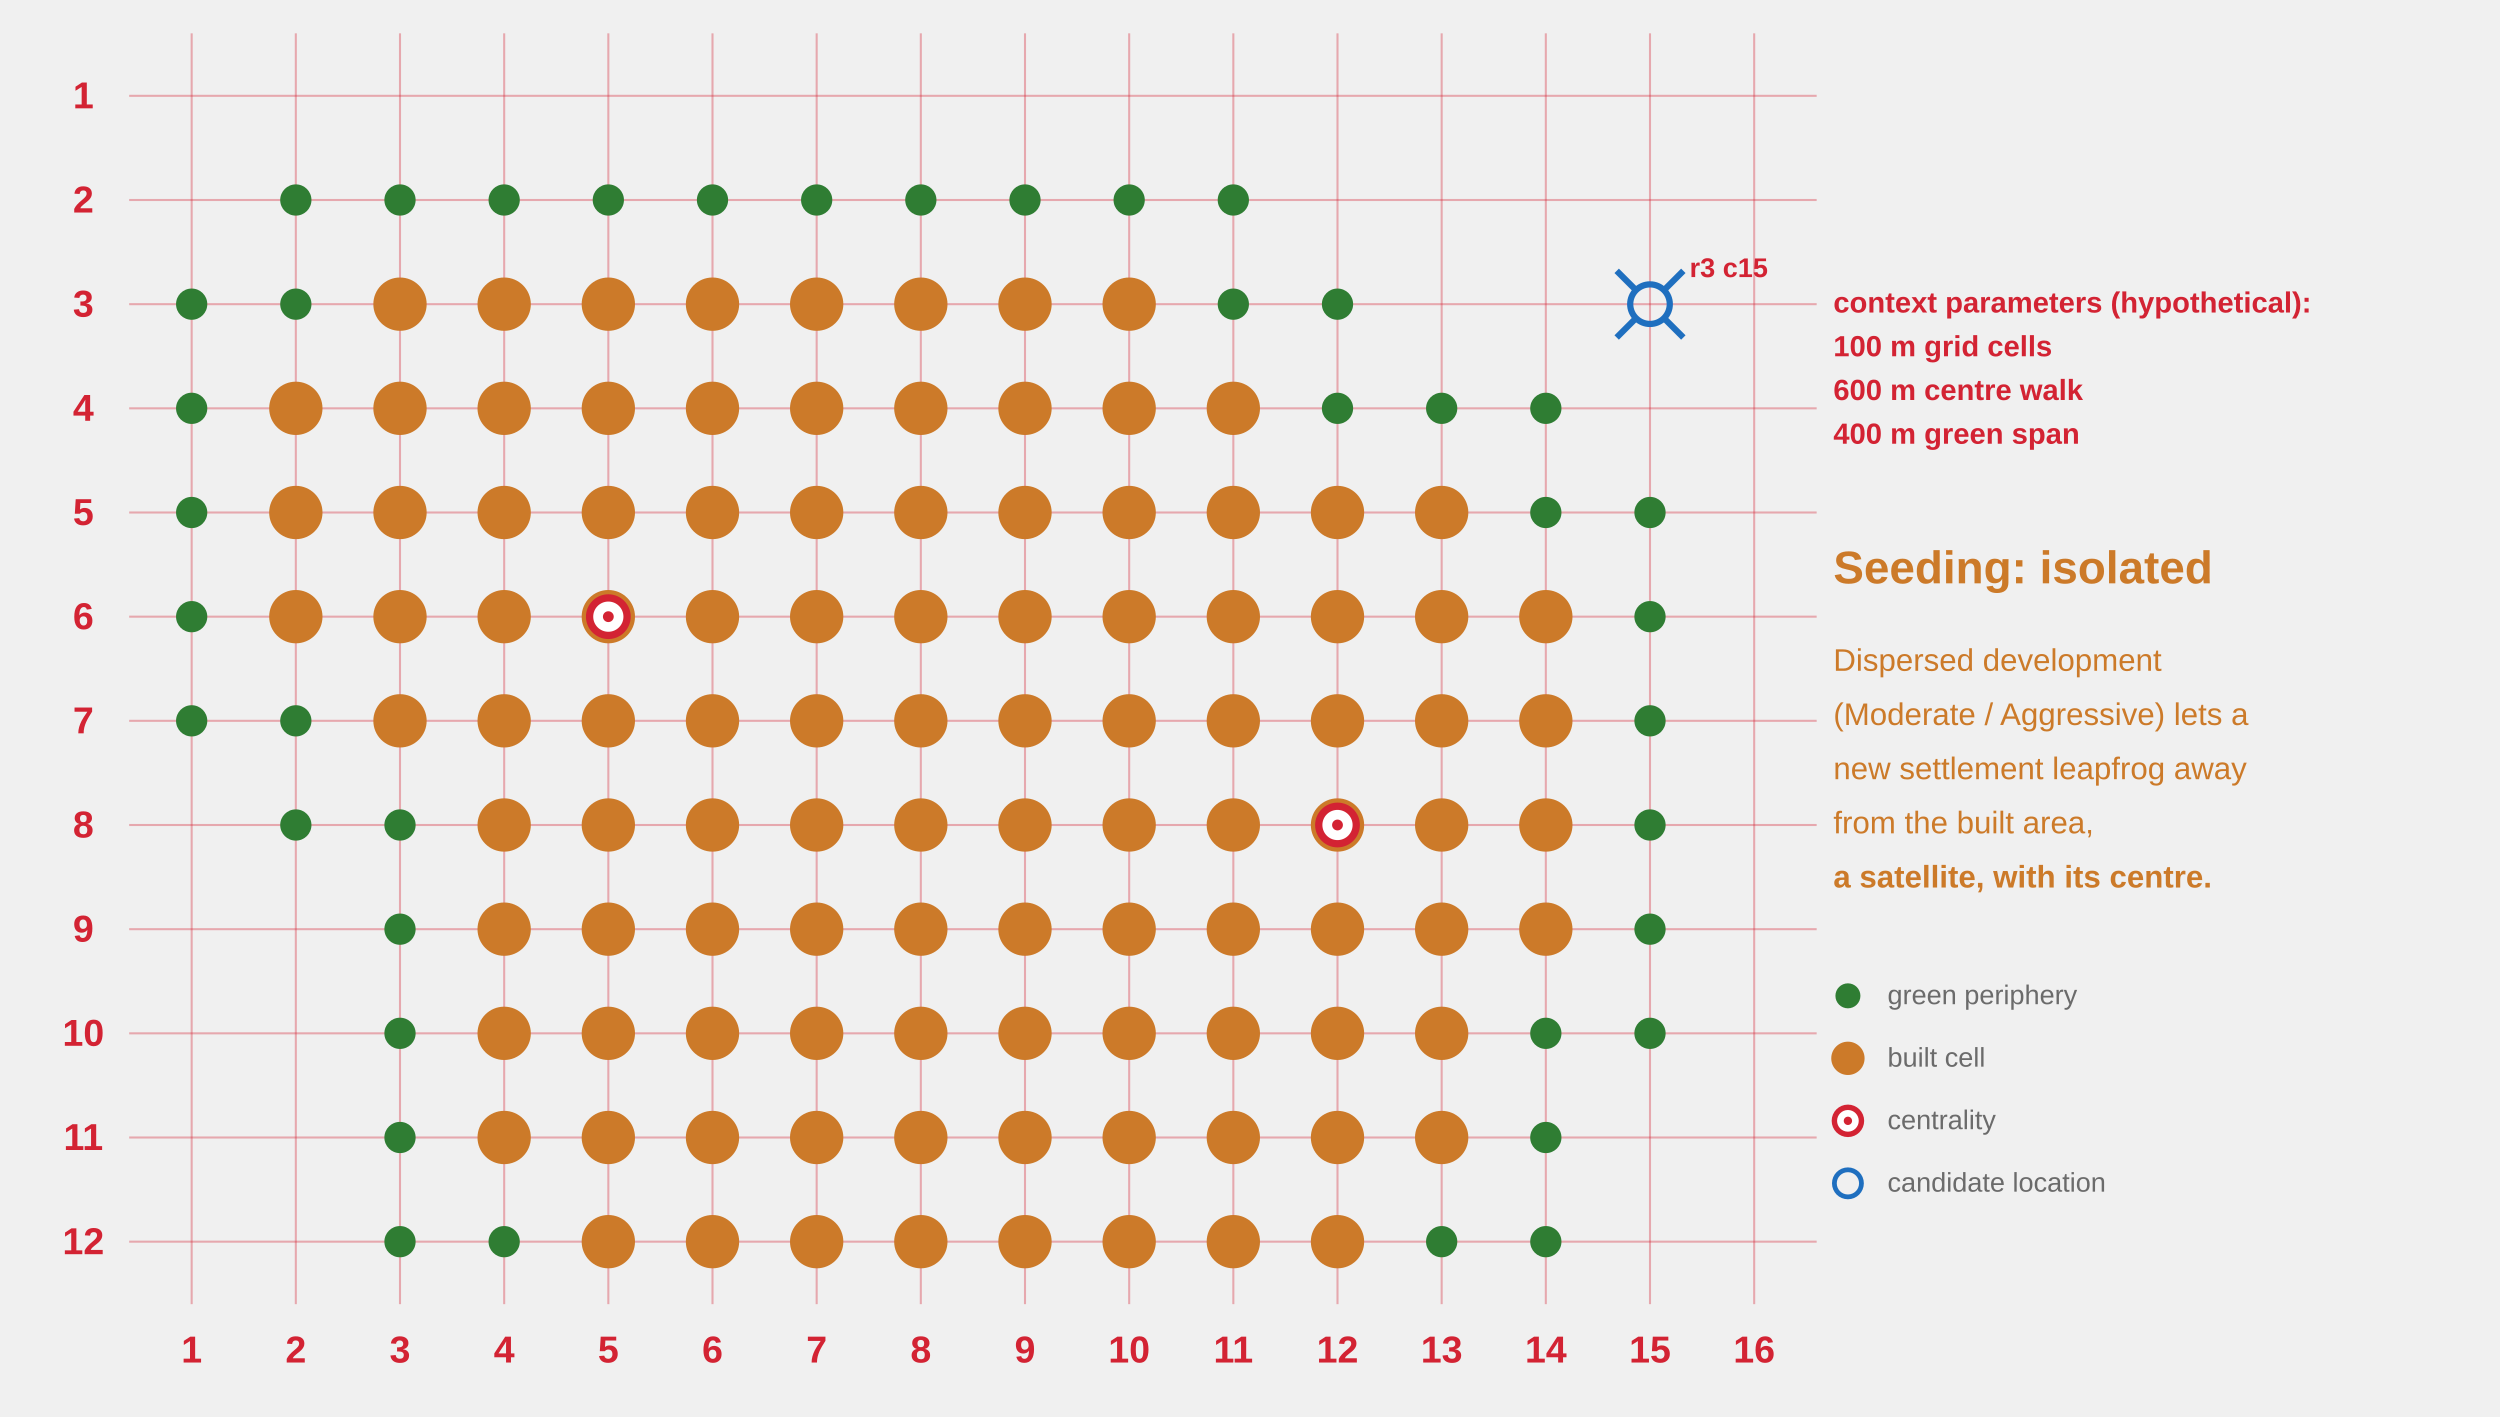
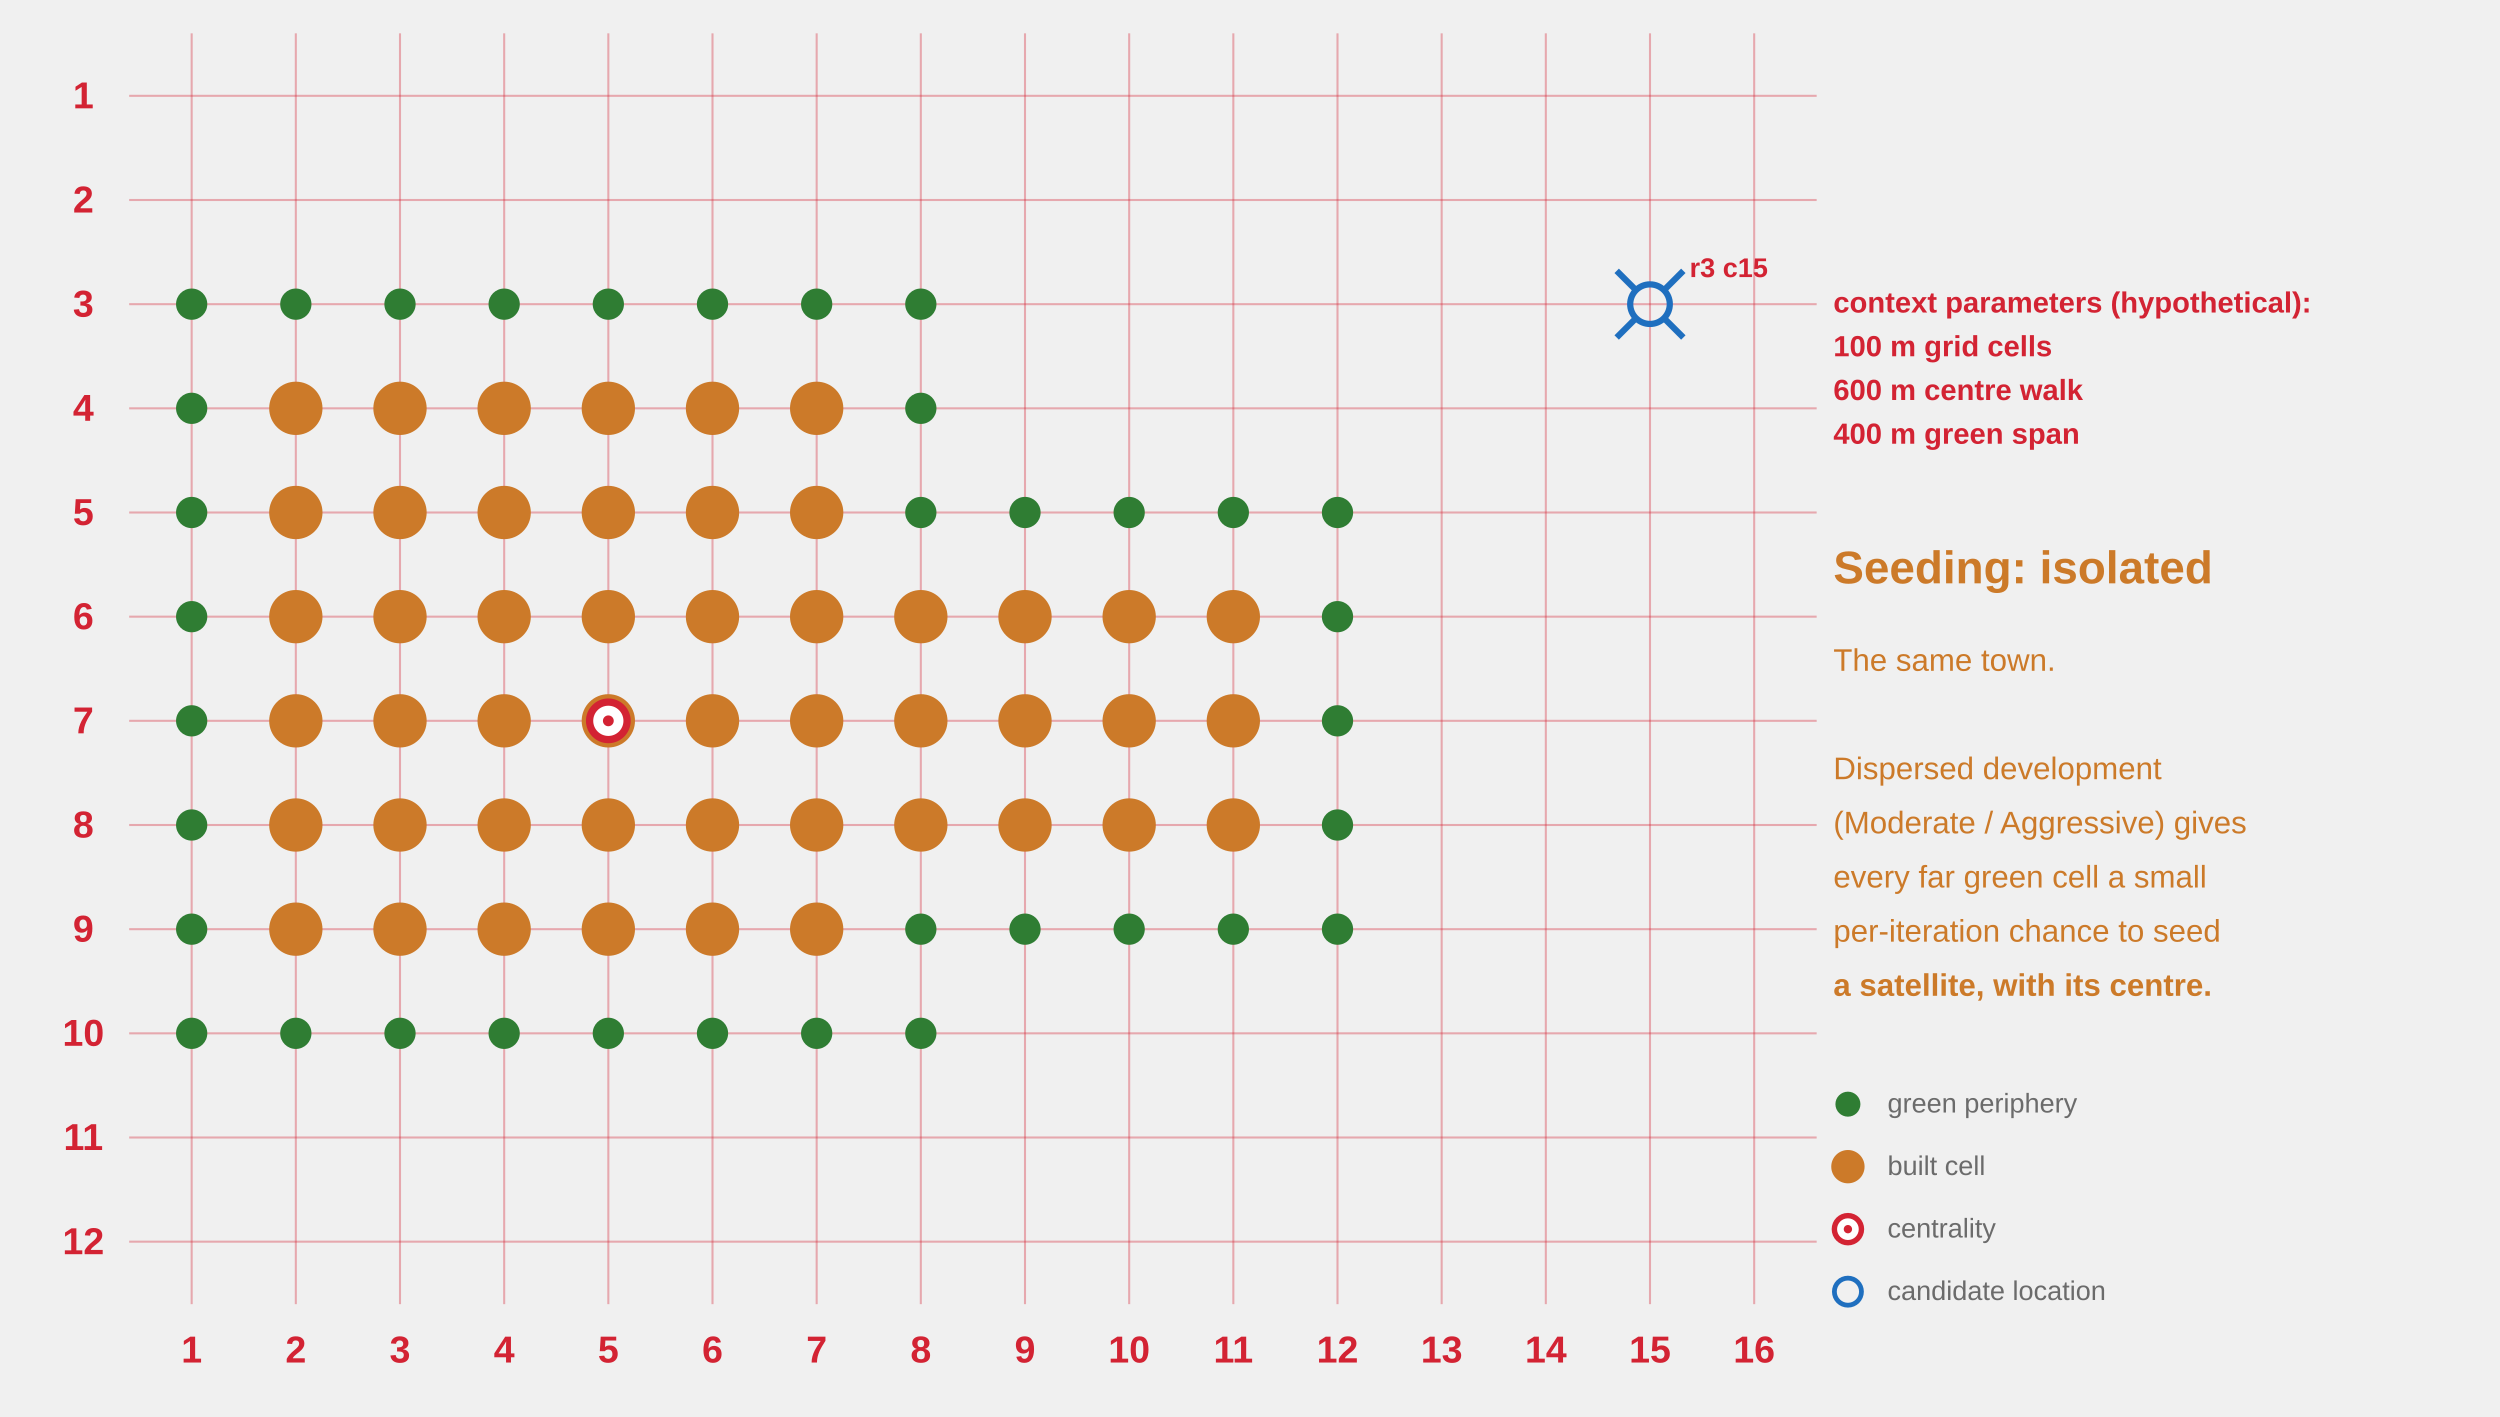
<svg xmlns="http://www.w3.org/2000/svg" viewBox="0 0 1200 680" font-family="Arial, sans-serif">
  <line x1="92.0" y1="16.0" x2="92.0" y2="626.0" stroke="#D32333" stroke-width="1" opacity="0.35" vector-effect="non-scaling-stroke" />
  <line x1="142.0" y1="16.0" x2="142.0" y2="626.0" stroke="#D32333" stroke-width="1" opacity="0.35" vector-effect="non-scaling-stroke" />
  <line x1="192.0" y1="16.0" x2="192.0" y2="626.0" stroke="#D32333" stroke-width="1" opacity="0.35" vector-effect="non-scaling-stroke" />
  <line x1="242.0" y1="16.0" x2="242.0" y2="626.0" stroke="#D32333" stroke-width="1" opacity="0.35" vector-effect="non-scaling-stroke" />
  <line x1="292.0" y1="16.0" x2="292.0" y2="626.0" stroke="#D32333" stroke-width="1" opacity="0.35" vector-effect="non-scaling-stroke" />
  <line x1="342.0" y1="16.0" x2="342.0" y2="626.0" stroke="#D32333" stroke-width="1" opacity="0.35" vector-effect="non-scaling-stroke" />
  <line x1="392.0" y1="16.0" x2="392.0" y2="626.0" stroke="#D32333" stroke-width="1" opacity="0.35" vector-effect="non-scaling-stroke" />
  <line x1="442.0" y1="16.0" x2="442.0" y2="626.0" stroke="#D32333" stroke-width="1" opacity="0.35" vector-effect="non-scaling-stroke" />
  <line x1="492.0" y1="16.0" x2="492.0" y2="626.0" stroke="#D32333" stroke-width="1" opacity="0.35" vector-effect="non-scaling-stroke" />
  <line x1="542.0" y1="16.0" x2="542.0" y2="626.0" stroke="#D32333" stroke-width="1" opacity="0.35" vector-effect="non-scaling-stroke" />
  <line x1="592.0" y1="16.0" x2="592.0" y2="626.0" stroke="#D32333" stroke-width="1" opacity="0.35" vector-effect="non-scaling-stroke" />
  <line x1="642.0" y1="16.0" x2="642.0" y2="626.0" stroke="#D32333" stroke-width="1" opacity="0.35" vector-effect="non-scaling-stroke" />
  <line x1="692.0" y1="16.0" x2="692.0" y2="626.0" stroke="#D32333" stroke-width="1" opacity="0.35" vector-effect="non-scaling-stroke" />
  <line x1="742.0" y1="16.0" x2="742.0" y2="626.0" stroke="#D32333" stroke-width="1" opacity="0.35" vector-effect="non-scaling-stroke" />
  <line x1="792.0" y1="16.0" x2="792.0" y2="626.0" stroke="#D32333" stroke-width="1" opacity="0.35" vector-effect="non-scaling-stroke" />
  <line x1="842.0" y1="16.0" x2="842.0" y2="626.0" stroke="#D32333" stroke-width="1" opacity="0.35" vector-effect="non-scaling-stroke" />
  <line x1="62.0" y1="46.0" x2="872.0" y2="46.0" stroke="#D32333" stroke-width="1" opacity="0.35" vector-effect="non-scaling-stroke" />
  <line x1="62.0" y1="96.0" x2="872.0" y2="96.0" stroke="#D32333" stroke-width="1" opacity="0.35" vector-effect="non-scaling-stroke" />
  <line x1="62.0" y1="146.0" x2="872.0" y2="146.0" stroke="#D32333" stroke-width="1" opacity="0.35" vector-effect="non-scaling-stroke" />
  <line x1="62.0" y1="196.0" x2="872.0" y2="196.0" stroke="#D32333" stroke-width="1" opacity="0.35" vector-effect="non-scaling-stroke" />
  <line x1="62.0" y1="246.0" x2="872.0" y2="246.0" stroke="#D32333" stroke-width="1" opacity="0.35" vector-effect="non-scaling-stroke" />
  <line x1="62.0" y1="296.0" x2="872.0" y2="296.0" stroke="#D32333" stroke-width="1" opacity="0.35" vector-effect="non-scaling-stroke" />
  <line x1="62.0" y1="346.0" x2="872.0" y2="346.0" stroke="#D32333" stroke-width="1" opacity="0.35" vector-effect="non-scaling-stroke" />
  <line x1="62.0" y1="396.0" x2="872.0" y2="396.0" stroke="#D32333" stroke-width="1" opacity="0.35" vector-effect="non-scaling-stroke" />
  <line x1="62.0" y1="446.0" x2="872.0" y2="446.0" stroke="#D32333" stroke-width="1" opacity="0.35" vector-effect="non-scaling-stroke" />
  <line x1="62.0" y1="496.0" x2="872.0" y2="496.0" stroke="#D32333" stroke-width="1" opacity="0.35" vector-effect="non-scaling-stroke" />
  <line x1="62.0" y1="546.0" x2="872.0" y2="546.0" stroke="#D32333" stroke-width="1" opacity="0.35" vector-effect="non-scaling-stroke" />
  <line x1="62.0" y1="596.0" x2="872.0" y2="596.0" stroke="#D32333" stroke-width="1" opacity="0.35" vector-effect="non-scaling-stroke" />
  <text x="92.0" y="654.0" fill="#D32333" font-weight="800" font-size="18" text-anchor="middle">1</text>
  <text x="142.0" y="654.0" fill="#D32333" font-weight="800" font-size="18" text-anchor="middle">2</text>
  <text x="192.0" y="654.0" fill="#D32333" font-weight="800" font-size="18" text-anchor="middle">3</text>
  <text x="242.0" y="654.0" fill="#D32333" font-weight="800" font-size="18" text-anchor="middle">4</text>
  <text x="292.0" y="654.0" fill="#D32333" font-weight="800" font-size="18" text-anchor="middle">5</text>
  <text x="342.0" y="654.0" fill="#D32333" font-weight="800" font-size="18" text-anchor="middle">6</text>
  <text x="392.0" y="654.0" fill="#D32333" font-weight="800" font-size="18" text-anchor="middle">7</text>
  <text x="442.0" y="654.0" fill="#D32333" font-weight="800" font-size="18" text-anchor="middle">8</text>
  <text x="492.0" y="654.0" fill="#D32333" font-weight="800" font-size="18" text-anchor="middle">9</text>
  <text x="542.0" y="654.0" fill="#D32333" font-weight="800" font-size="18" text-anchor="middle">10</text>
  <text x="592.0" y="654.0" fill="#D32333" font-weight="800" font-size="18" text-anchor="middle">11</text>
  <text x="642.0" y="654.0" fill="#D32333" font-weight="800" font-size="18" text-anchor="middle">12</text>
  <text x="692.0" y="654.0" fill="#D32333" font-weight="800" font-size="18" text-anchor="middle">13</text>
  <text x="742.0" y="654.0" fill="#D32333" font-weight="800" font-size="18" text-anchor="middle">14</text>
  <text x="792.0" y="654.0" fill="#D32333" font-weight="800" font-size="18" text-anchor="middle">15</text>
  <text x="842.0" y="654.0" fill="#D32333" font-weight="800" font-size="18" text-anchor="middle">16</text>
  <text x="40.0" y="52.0" fill="#D32333" font-weight="800" font-size="18" text-anchor="middle">1</text>
  <text x="40.0" y="102.0" fill="#D32333" font-weight="800" font-size="18" text-anchor="middle">2</text>
  <text x="40.0" y="152.0" fill="#D32333" font-weight="800" font-size="18" text-anchor="middle">3</text>
  <text x="40.0" y="202.0" fill="#D32333" font-weight="800" font-size="18" text-anchor="middle">4</text>
  <text x="40.0" y="252.0" fill="#D32333" font-weight="800" font-size="18" text-anchor="middle">5</text>
  <text x="40.0" y="302.0" fill="#D32333" font-weight="800" font-size="18" text-anchor="middle">6</text>
  <text x="40.0" y="352.0" fill="#D32333" font-weight="800" font-size="18" text-anchor="middle">7</text>
  <text x="40.0" y="402.0" fill="#D32333" font-weight="800" font-size="18" text-anchor="middle">8</text>
  <text x="40.0" y="452.0" fill="#D32333" font-weight="800" font-size="18" text-anchor="middle">9</text>
  <text x="40.0" y="502.0" fill="#D32333" font-weight="800" font-size="18" text-anchor="middle">10</text>
  <text x="40.0" y="552.0" fill="#D32333" font-weight="800" font-size="18" text-anchor="middle">11</text>
  <text x="40.0" y="602.0" fill="#D32333" font-weight="800" font-size="18" text-anchor="middle">12</text>
-   <circle cx="142.0" cy="96.0" r="7.5" fill="#2f7d33" />
-   <circle cx="192.0" cy="96.0" r="7.5" fill="#2f7d33" />
-   <circle cx="242.0" cy="96.0" r="7.5" fill="#2f7d33" />
-   <circle cx="292.0" cy="96.0" r="7.5" fill="#2f7d33" />
-   <circle cx="342.0" cy="96.0" r="7.5" fill="#2f7d33" />
-   <circle cx="392.0" cy="96.0" r="7.5" fill="#2f7d33" />
-   <circle cx="442.0" cy="96.0" r="7.5" fill="#2f7d33" />
-   <circle cx="492.0" cy="96.0" r="7.5" fill="#2f7d33" />
-   <circle cx="542.0" cy="96.0" r="7.5" fill="#2f7d33" />
-   <circle cx="592.0" cy="96.0" r="7.5" fill="#2f7d33" />
  <circle cx="92.0" cy="146.0" r="7.5" fill="#2f7d33" />
  <circle cx="142.0" cy="146.0" r="7.5" fill="#2f7d33" />
-   <circle cx="192.0" cy="146.0" r="12.8" fill="#cc7a29" />
-   <circle cx="242.0" cy="146.0" r="12.8" fill="#cc7a29" />
-   <circle cx="292.0" cy="146.0" r="12.8" fill="#cc7a29" />
-   <circle cx="342.0" cy="146.0" r="12.8" fill="#cc7a29" />
-   <circle cx="392.0" cy="146.0" r="12.8" fill="#cc7a29" />
-   <circle cx="442.0" cy="146.0" r="12.8" fill="#cc7a29" />
-   <circle cx="492.0" cy="146.0" r="12.8" fill="#cc7a29" />
-   <circle cx="542.0" cy="146.0" r="12.8" fill="#cc7a29" />
-   <circle cx="592.0" cy="146.0" r="7.5" fill="#2f7d33" />
-   <circle cx="642.0" cy="146.0" r="7.5" fill="#2f7d33" />
+   <circle cx="192.0" cy="146.0" r="7.5" fill="#2f7d33" />
+   <circle cx="242.0" cy="146.0" r="7.5" fill="#2f7d33" />
+   <circle cx="292.0" cy="146.0" r="7.5" fill="#2f7d33" />
+   <circle cx="342.0" cy="146.0" r="7.5" fill="#2f7d33" />
+   <circle cx="392.0" cy="146.0" r="7.5" fill="#2f7d33" />
+   <circle cx="442.0" cy="146.0" r="7.5" fill="#2f7d33" />
  <circle cx="92.0" cy="196.0" r="7.5" fill="#2f7d33" />
  <circle cx="142.0" cy="196.0" r="12.8" fill="#cc7a29" />
  <circle cx="192.0" cy="196.0" r="12.8" fill="#cc7a29" />
  <circle cx="242.0" cy="196.0" r="12.8" fill="#cc7a29" />
  <circle cx="292.0" cy="196.0" r="12.8" fill="#cc7a29" />
  <circle cx="342.0" cy="196.0" r="12.8" fill="#cc7a29" />
  <circle cx="392.0" cy="196.0" r="12.8" fill="#cc7a29" />
-   <circle cx="442.0" cy="196.0" r="12.8" fill="#cc7a29" />
-   <circle cx="492.0" cy="196.0" r="12.8" fill="#cc7a29" />
-   <circle cx="542.0" cy="196.0" r="12.8" fill="#cc7a29" />
-   <circle cx="592.0" cy="196.0" r="12.8" fill="#cc7a29" />
-   <circle cx="642.0" cy="196.0" r="7.5" fill="#2f7d33" />
-   <circle cx="692.0" cy="196.0" r="7.5" fill="#2f7d33" />
-   <circle cx="742.0" cy="196.0" r="7.5" fill="#2f7d33" />
+   <circle cx="442.0" cy="196.0" r="7.5" fill="#2f7d33" />
  <circle cx="92.0" cy="246.0" r="7.5" fill="#2f7d33" />
  <circle cx="142.0" cy="246.0" r="12.8" fill="#cc7a29" />
  <circle cx="192.0" cy="246.0" r="12.8" fill="#cc7a29" />
  <circle cx="242.0" cy="246.0" r="12.8" fill="#cc7a29" />
  <circle cx="292.0" cy="246.0" r="12.8" fill="#cc7a29" />
  <circle cx="342.0" cy="246.0" r="12.8" fill="#cc7a29" />
  <circle cx="392.0" cy="246.0" r="12.8" fill="#cc7a29" />
-   <circle cx="442.0" cy="246.0" r="12.8" fill="#cc7a29" />
-   <circle cx="492.0" cy="246.0" r="12.8" fill="#cc7a29" />
-   <circle cx="542.0" cy="246.0" r="12.8" fill="#cc7a29" />
-   <circle cx="592.0" cy="246.0" r="12.8" fill="#cc7a29" />
-   <circle cx="642.0" cy="246.0" r="12.8" fill="#cc7a29" />
-   <circle cx="692.0" cy="246.0" r="12.8" fill="#cc7a29" />
-   <circle cx="742.0" cy="246.0" r="7.5" fill="#2f7d33" />
-   <circle cx="792.0" cy="246.0" r="7.5" fill="#2f7d33" />
+   <circle cx="442.0" cy="246.0" r="7.5" fill="#2f7d33" />
+   <circle cx="492.0" cy="246.0" r="7.5" fill="#2f7d33" />
+   <circle cx="542.0" cy="246.0" r="7.5" fill="#2f7d33" />
+   <circle cx="592.0" cy="246.0" r="7.5" fill="#2f7d33" />
+   <circle cx="642.0" cy="246.0" r="7.5" fill="#2f7d33" />
  <circle cx="92.0" cy="296.0" r="7.5" fill="#2f7d33" />
  <circle cx="142.0" cy="296.0" r="12.8" fill="#cc7a29" />
  <circle cx="192.0" cy="296.0" r="12.8" fill="#cc7a29" />
  <circle cx="242.0" cy="296.0" r="12.8" fill="#cc7a29" />
  <circle cx="292.0" cy="296.0" r="12.8" fill="#cc7a29" />
  <circle cx="342.0" cy="296.0" r="12.8" fill="#cc7a29" />
  <circle cx="392.0" cy="296.0" r="12.8" fill="#cc7a29" />
  <circle cx="442.0" cy="296.0" r="12.8" fill="#cc7a29" />
  <circle cx="492.0" cy="296.0" r="12.8" fill="#cc7a29" />
  <circle cx="542.0" cy="296.0" r="12.8" fill="#cc7a29" />
  <circle cx="592.0" cy="296.0" r="12.8" fill="#cc7a29" />
-   <circle cx="642.0" cy="296.0" r="12.8" fill="#cc7a29" />
-   <circle cx="692.0" cy="296.0" r="12.8" fill="#cc7a29" />
-   <circle cx="742.0" cy="296.0" r="12.8" fill="#cc7a29" />
-   <circle cx="792.0" cy="296.0" r="7.5" fill="#2f7d33" />
+   <circle cx="642.0" cy="296.0" r="7.5" fill="#2f7d33" />
  <circle cx="92.0" cy="346.0" r="7.5" fill="#2f7d33" />
-   <circle cx="142.0" cy="346.0" r="7.5" fill="#2f7d33" />
+   <circle cx="142.0" cy="346.0" r="12.8" fill="#cc7a29" />
  <circle cx="192.0" cy="346.0" r="12.8" fill="#cc7a29" />
  <circle cx="242.0" cy="346.0" r="12.8" fill="#cc7a29" />
  <circle cx="292.0" cy="346.0" r="12.8" fill="#cc7a29" />
  <circle cx="342.0" cy="346.0" r="12.8" fill="#cc7a29" />
  <circle cx="392.0" cy="346.0" r="12.8" fill="#cc7a29" />
  <circle cx="442.0" cy="346.0" r="12.8" fill="#cc7a29" />
  <circle cx="492.0" cy="346.0" r="12.8" fill="#cc7a29" />
  <circle cx="542.0" cy="346.0" r="12.8" fill="#cc7a29" />
  <circle cx="592.0" cy="346.0" r="12.8" fill="#cc7a29" />
-   <circle cx="642.0" cy="346.0" r="12.8" fill="#cc7a29" />
-   <circle cx="692.0" cy="346.0" r="12.8" fill="#cc7a29" />
-   <circle cx="742.0" cy="346.0" r="12.8" fill="#cc7a29" />
-   <circle cx="792.0" cy="346.0" r="7.5" fill="#2f7d33" />
-   <circle cx="142.0" cy="396.0" r="7.5" fill="#2f7d33" />
-   <circle cx="192.0" cy="396.0" r="7.5" fill="#2f7d33" />
+   <circle cx="642.0" cy="346.0" r="7.5" fill="#2f7d33" />
+   <circle cx="92.0" cy="396.0" r="7.5" fill="#2f7d33" />
+   <circle cx="142.0" cy="396.0" r="12.8" fill="#cc7a29" />
+   <circle cx="192.0" cy="396.0" r="12.8" fill="#cc7a29" />
  <circle cx="242.0" cy="396.0" r="12.8" fill="#cc7a29" />
  <circle cx="292.0" cy="396.0" r="12.8" fill="#cc7a29" />
  <circle cx="342.0" cy="396.0" r="12.8" fill="#cc7a29" />
  <circle cx="392.0" cy="396.0" r="12.8" fill="#cc7a29" />
  <circle cx="442.0" cy="396.0" r="12.8" fill="#cc7a29" />
  <circle cx="492.0" cy="396.0" r="12.8" fill="#cc7a29" />
  <circle cx="542.0" cy="396.0" r="12.8" fill="#cc7a29" />
  <circle cx="592.0" cy="396.0" r="12.8" fill="#cc7a29" />
-   <circle cx="642.0" cy="396.0" r="12.8" fill="#cc7a29" />
-   <circle cx="692.0" cy="396.0" r="12.8" fill="#cc7a29" />
-   <circle cx="742.0" cy="396.0" r="12.8" fill="#cc7a29" />
-   <circle cx="792.0" cy="396.0" r="7.5" fill="#2f7d33" />
-   <circle cx="192.0" cy="446.0" r="7.5" fill="#2f7d33" />
+   <circle cx="642.0" cy="396.0" r="7.5" fill="#2f7d33" />
+   <circle cx="92.0" cy="446.0" r="7.5" fill="#2f7d33" />
+   <circle cx="142.0" cy="446.0" r="12.8" fill="#cc7a29" />
+   <circle cx="192.0" cy="446.0" r="12.8" fill="#cc7a29" />
  <circle cx="242.0" cy="446.0" r="12.8" fill="#cc7a29" />
  <circle cx="292.0" cy="446.0" r="12.8" fill="#cc7a29" />
  <circle cx="342.0" cy="446.0" r="12.8" fill="#cc7a29" />
  <circle cx="392.0" cy="446.0" r="12.8" fill="#cc7a29" />
-   <circle cx="442.0" cy="446.0" r="12.8" fill="#cc7a29" />
-   <circle cx="492.0" cy="446.0" r="12.8" fill="#cc7a29" />
-   <circle cx="542.0" cy="446.0" r="12.8" fill="#cc7a29" />
-   <circle cx="592.0" cy="446.0" r="12.8" fill="#cc7a29" />
-   <circle cx="642.0" cy="446.0" r="12.8" fill="#cc7a29" />
-   <circle cx="692.0" cy="446.0" r="12.8" fill="#cc7a29" />
-   <circle cx="742.0" cy="446.0" r="12.8" fill="#cc7a29" />
-   <circle cx="792.0" cy="446.0" r="7.5" fill="#2f7d33" />
+   <circle cx="442.0" cy="446.0" r="7.5" fill="#2f7d33" />
+   <circle cx="492.0" cy="446.0" r="7.5" fill="#2f7d33" />
+   <circle cx="542.0" cy="446.0" r="7.5" fill="#2f7d33" />
+   <circle cx="592.0" cy="446.0" r="7.5" fill="#2f7d33" />
+   <circle cx="642.0" cy="446.0" r="7.5" fill="#2f7d33" />
+   <circle cx="92.0" cy="496.0" r="7.5" fill="#2f7d33" />
+   <circle cx="142.0" cy="496.0" r="7.5" fill="#2f7d33" />
  <circle cx="192.0" cy="496.0" r="7.5" fill="#2f7d33" />
-   <circle cx="242.0" cy="496.0" r="12.8" fill="#cc7a29" />
-   <circle cx="292.0" cy="496.0" r="12.8" fill="#cc7a29" />
-   <circle cx="342.0" cy="496.0" r="12.8" fill="#cc7a29" />
-   <circle cx="392.0" cy="496.0" r="12.8" fill="#cc7a29" />
-   <circle cx="442.0" cy="496.0" r="12.8" fill="#cc7a29" />
-   <circle cx="492.0" cy="496.0" r="12.8" fill="#cc7a29" />
-   <circle cx="542.0" cy="496.0" r="12.8" fill="#cc7a29" />
-   <circle cx="592.0" cy="496.0" r="12.8" fill="#cc7a29" />
-   <circle cx="642.0" cy="496.0" r="12.8" fill="#cc7a29" />
-   <circle cx="692.0" cy="496.0" r="12.8" fill="#cc7a29" />
-   <circle cx="742.0" cy="496.0" r="7.5" fill="#2f7d33" />
-   <circle cx="792.0" cy="496.0" r="7.5" fill="#2f7d33" />
-   <circle cx="192.0" cy="546.0" r="7.5" fill="#2f7d33" />
-   <circle cx="242.0" cy="546.0" r="12.8" fill="#cc7a29" />
-   <circle cx="292.0" cy="546.0" r="12.8" fill="#cc7a29" />
-   <circle cx="342.0" cy="546.0" r="12.8" fill="#cc7a29" />
-   <circle cx="392.0" cy="546.0" r="12.8" fill="#cc7a29" />
-   <circle cx="442.0" cy="546.0" r="12.8" fill="#cc7a29" />
-   <circle cx="492.0" cy="546.0" r="12.8" fill="#cc7a29" />
-   <circle cx="542.0" cy="546.0" r="12.8" fill="#cc7a29" />
-   <circle cx="592.0" cy="546.0" r="12.8" fill="#cc7a29" />
-   <circle cx="642.0" cy="546.0" r="12.8" fill="#cc7a29" />
-   <circle cx="692.0" cy="546.0" r="12.8" fill="#cc7a29" />
-   <circle cx="742.0" cy="546.0" r="7.5" fill="#2f7d33" />
-   <circle cx="192.0" cy="596.0" r="7.5" fill="#2f7d33" />
-   <circle cx="242.0" cy="596.0" r="7.5" fill="#2f7d33" />
-   <circle cx="292.0" cy="596.0" r="12.8" fill="#cc7a29" />
-   <circle cx="342.0" cy="596.0" r="12.8" fill="#cc7a29" />
-   <circle cx="392.0" cy="596.0" r="12.8" fill="#cc7a29" />
-   <circle cx="442.0" cy="596.0" r="12.8" fill="#cc7a29" />
-   <circle cx="492.0" cy="596.0" r="12.8" fill="#cc7a29" />
-   <circle cx="542.0" cy="596.0" r="12.8" fill="#cc7a29" />
-   <circle cx="592.0" cy="596.0" r="12.8" fill="#cc7a29" />
-   <circle cx="642.0" cy="596.0" r="12.8" fill="#cc7a29" />
-   <circle cx="692.0" cy="596.0" r="7.5" fill="#2f7d33" />
-   <circle cx="742.0" cy="596.0" r="7.5" fill="#2f7d33" />
-   <circle cx="292.0" cy="296.0" r="9" fill="white" stroke="#D32333" stroke-width="3.5" />
-   <circle cx="292.0" cy="296.0" r="2.6" fill="#D32333" />
-   <circle cx="642.0" cy="396.0" r="9" fill="white" stroke="#D32333" stroke-width="3.5" />
-   <circle cx="642.0" cy="396.0" r="2.6" fill="#D32333" />
+   <circle cx="242.0" cy="496.0" r="7.5" fill="#2f7d33" />
+   <circle cx="292.0" cy="496.0" r="7.5" fill="#2f7d33" />
+   <circle cx="342.0" cy="496.0" r="7.5" fill="#2f7d33" />
+   <circle cx="392.0" cy="496.0" r="7.5" fill="#2f7d33" />
+   <circle cx="442.0" cy="496.0" r="7.5" fill="#2f7d33" />
+   <circle cx="292.0" cy="346.0" r="9" fill="white" stroke="#D32333" stroke-width="3.5" />
+   <circle cx="292.0" cy="346.0" r="2.6" fill="#D32333" />
  <circle cx="792.0" cy="146.0" r="9.5" fill="none" stroke="#1f6fbf" stroke-width="3" />
  <line x1="785.0" y1="139.0" x2="776.0" y2="130.0" stroke="#1f6fbf" stroke-width="3" />
  <line x1="799.0" y1="139.0" x2="808.0" y2="130.0" stroke="#1f6fbf" stroke-width="3" />
  <line x1="799.0" y1="153.0" x2="808.0" y2="162.0" stroke="#1f6fbf" stroke-width="3" />
  <line x1="785.0" y1="153.0" x2="776.0" y2="162.0" stroke="#1f6fbf" stroke-width="3" />
  <text x="811.0" y="133.0" fill="#D32333" font-weight="700" font-size="13">r3 c15</text>
  <text x="880" y="150" fill="#D32333" font-weight="700" font-size="14">context parameters (hypothetical):</text>
  <text x="880" y="171" fill="#D32333" font-weight="700" font-size="14">100 m grid cells</text>
  <text x="880" y="192" fill="#D32333" font-weight="700" font-size="14">600 m centre walk</text>
  <text x="880" y="213" fill="#D32333" font-weight="700" font-size="14">400 m green span</text>
  <text x="880" y="280" fill="#cc7a29" font-weight="700" font-size="22">Seeding: isolated</text>
-   <text x="880" y="322" fill="#cc7a29" font-weight="400" font-size="15">Dispersed development</text>
-   <text x="880" y="348" fill="#cc7a29" font-weight="400" font-size="15">(Moderate / Aggressive) lets a</text>
-   <text x="880" y="374" fill="#cc7a29" font-weight="400" font-size="15">new settlement leapfrog away</text>
-   <text x="880" y="400" fill="#cc7a29" font-weight="400" font-size="15">from the built area,</text>
-   <text x="880" y="426" fill="#cc7a29" font-weight="700" font-size="15">a satellite, with its centre.</text>
-   <circle cx="887" cy="478" r="6" fill="#2f7d33" />
-   <text x="906" y="482" fill="#6b6b6b" font-size="13">green periphery</text>
-   <circle cx="887" cy="508" r="8" fill="#cc7a29" />
-   <text x="906" y="512" fill="#6b6b6b" font-size="13">built cell</text>
-   <circle cx="887" cy="538" r="6.5" fill="white" stroke="#D32333" stroke-width="2.6" />
-   <circle cx="887" cy="538" r="2" fill="#D32333" />
-   <text x="906" y="542" fill="#6b6b6b" font-size="13">centrality</text>
-   <circle cx="887" cy="568" r="6.5" fill="none" stroke="#1f6fbf" stroke-width="2.3" />
-   <text x="906" y="572" fill="#6b6b6b" font-size="13">candidate location</text>
+   <text x="880" y="322" fill="#cc7a29" font-weight="400" font-size="15">The same town.</text>
+   <text x="880" y="374" fill="#cc7a29" font-weight="400" font-size="15">Dispersed development</text>
+   <text x="880" y="400" fill="#cc7a29" font-weight="400" font-size="15">(Moderate / Aggressive) gives</text>
+   <text x="880" y="426" fill="#cc7a29" font-weight="400" font-size="15">every far green cell a small</text>
+   <text x="880" y="452" fill="#cc7a29" font-weight="400" font-size="15">per-iteration chance to seed</text>
+   <text x="880" y="478" fill="#cc7a29" font-weight="700" font-size="15">a satellite, with its centre.</text>
+   <circle cx="887" cy="530" r="6" fill="#2f7d33" />
+   <text x="906" y="534" fill="#6b6b6b" font-size="13">green periphery</text>
+   <circle cx="887" cy="560" r="8" fill="#cc7a29" />
+   <text x="906" y="564" fill="#6b6b6b" font-size="13">built cell</text>
+   <circle cx="887" cy="590" r="6.5" fill="white" stroke="#D32333" stroke-width="2.6" />
+   <circle cx="887" cy="590" r="2" fill="#D32333" />
+   <text x="906" y="594" fill="#6b6b6b" font-size="13">centrality</text>
+   <circle cx="887" cy="620" r="6.5" fill="none" stroke="#1f6fbf" stroke-width="2.3" />
+   <text x="906" y="624" fill="#6b6b6b" font-size="13">candidate location</text>
</svg>
